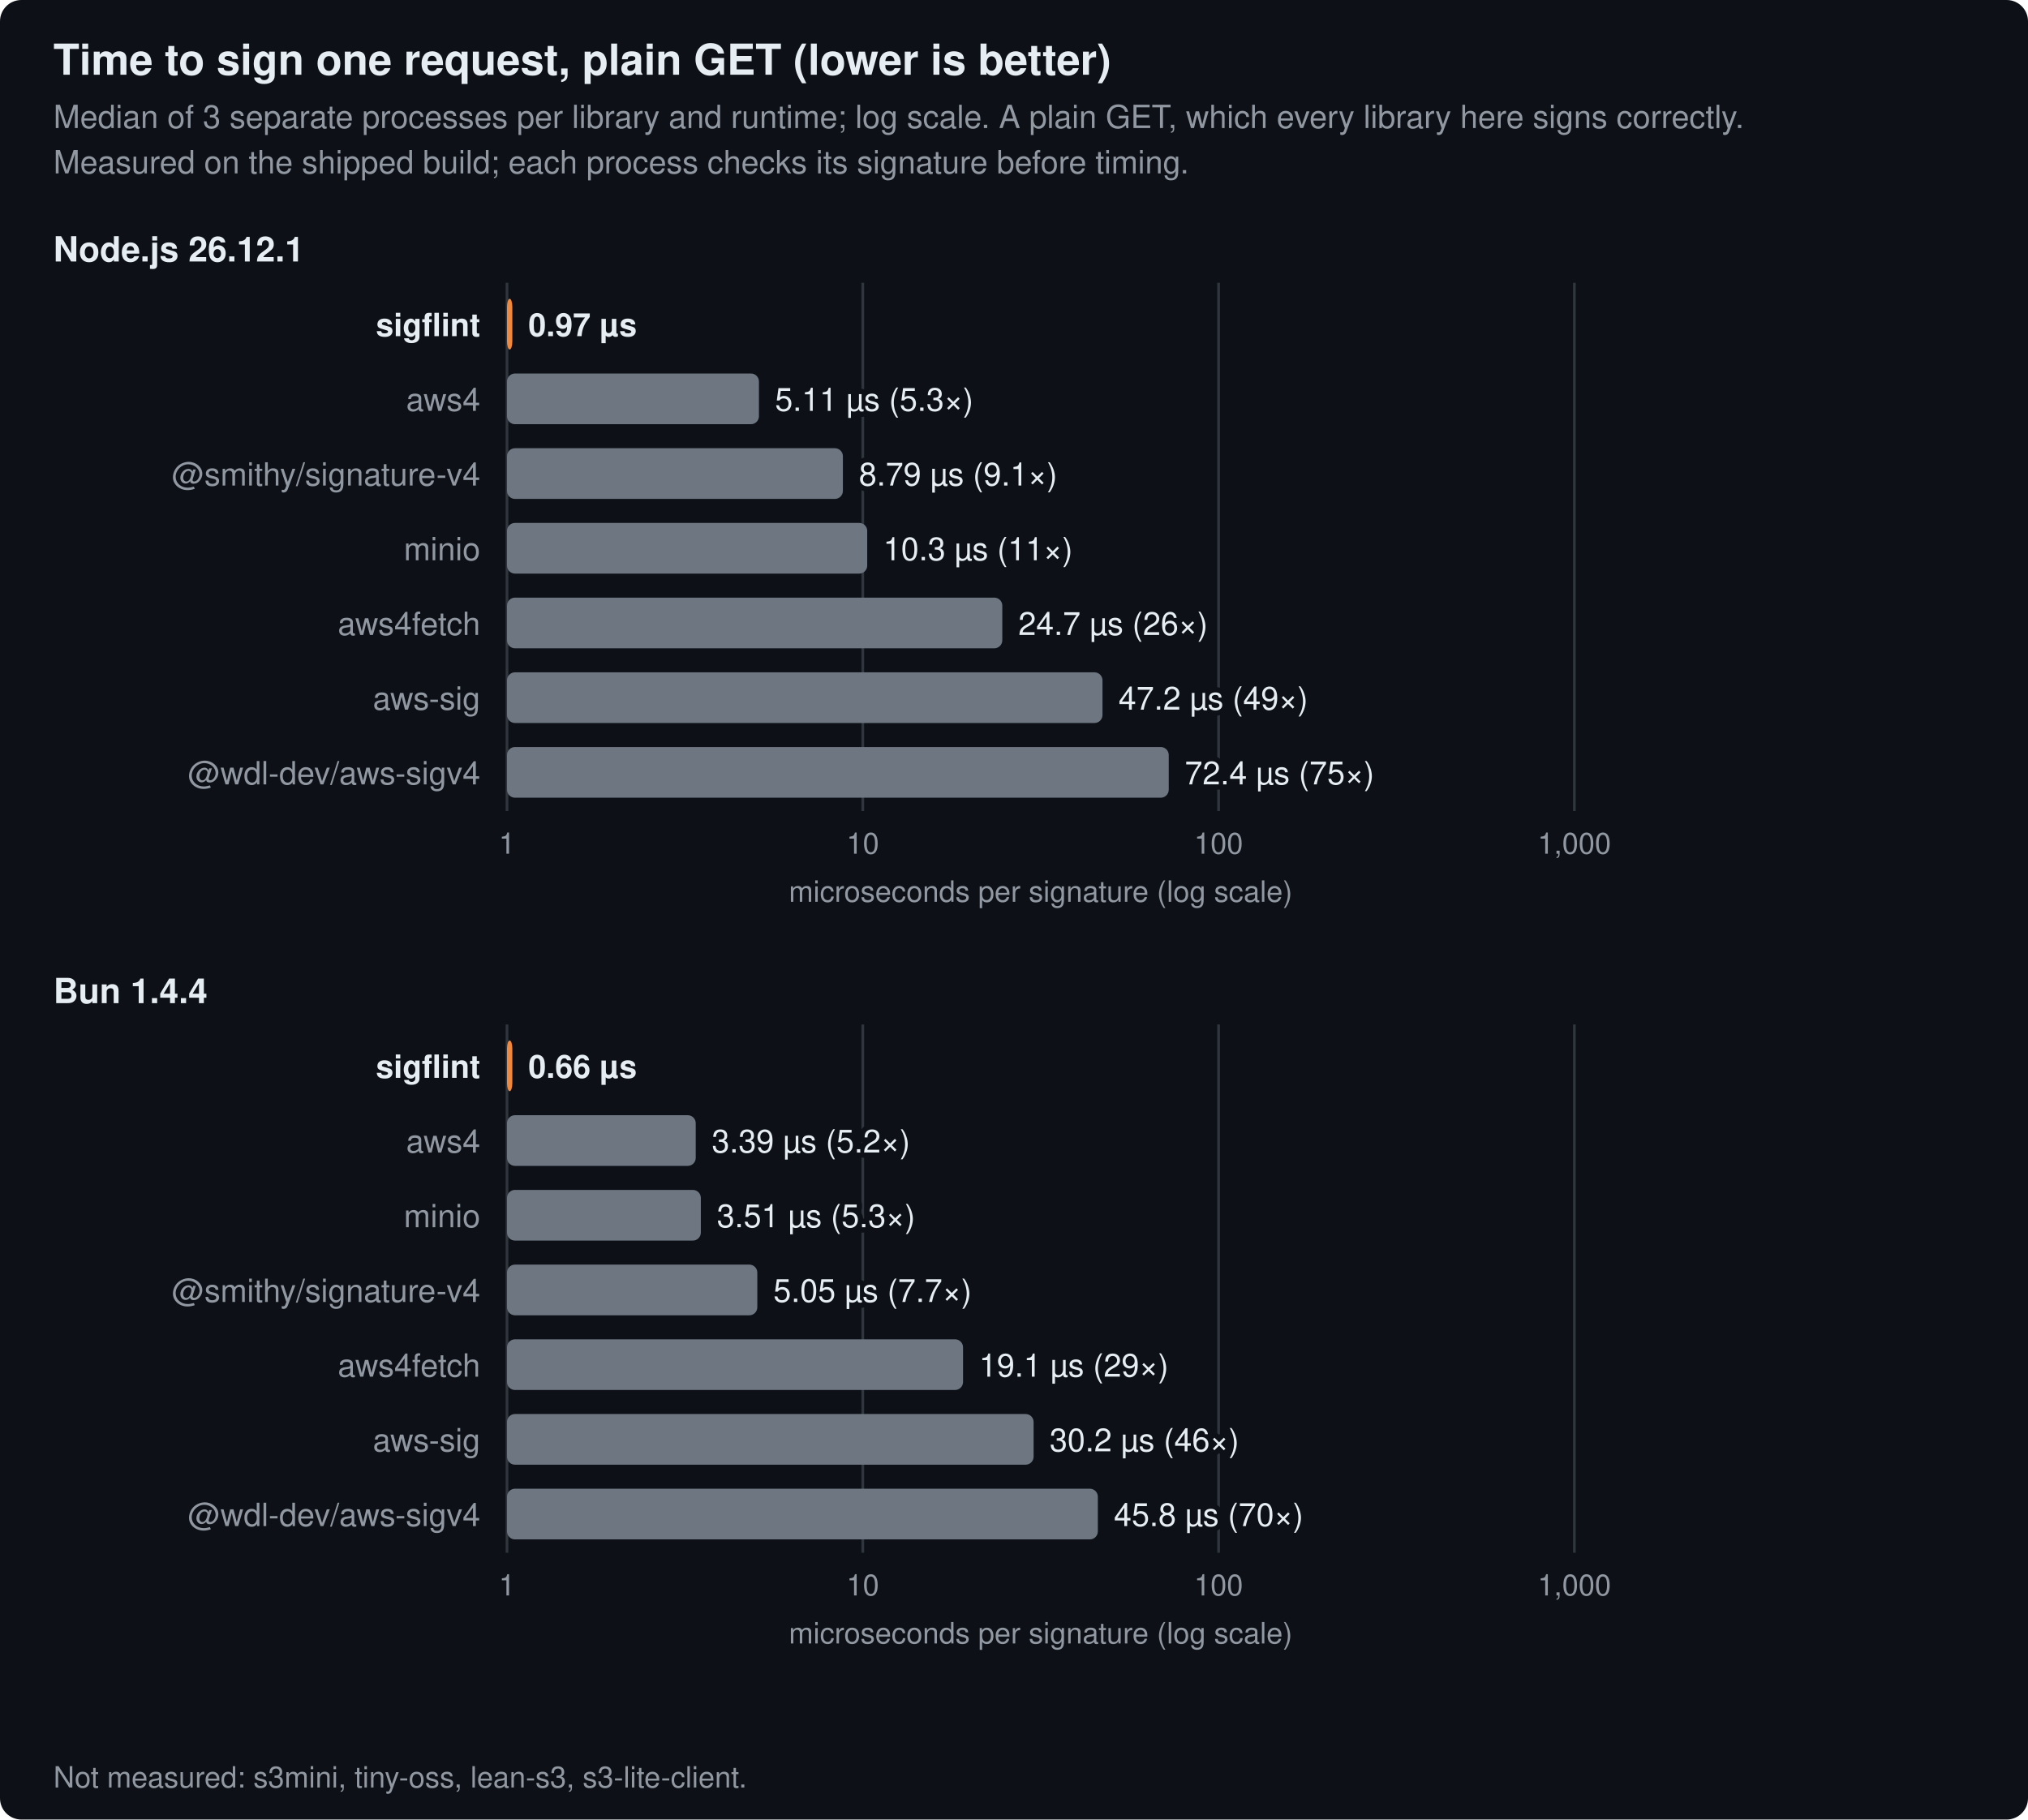
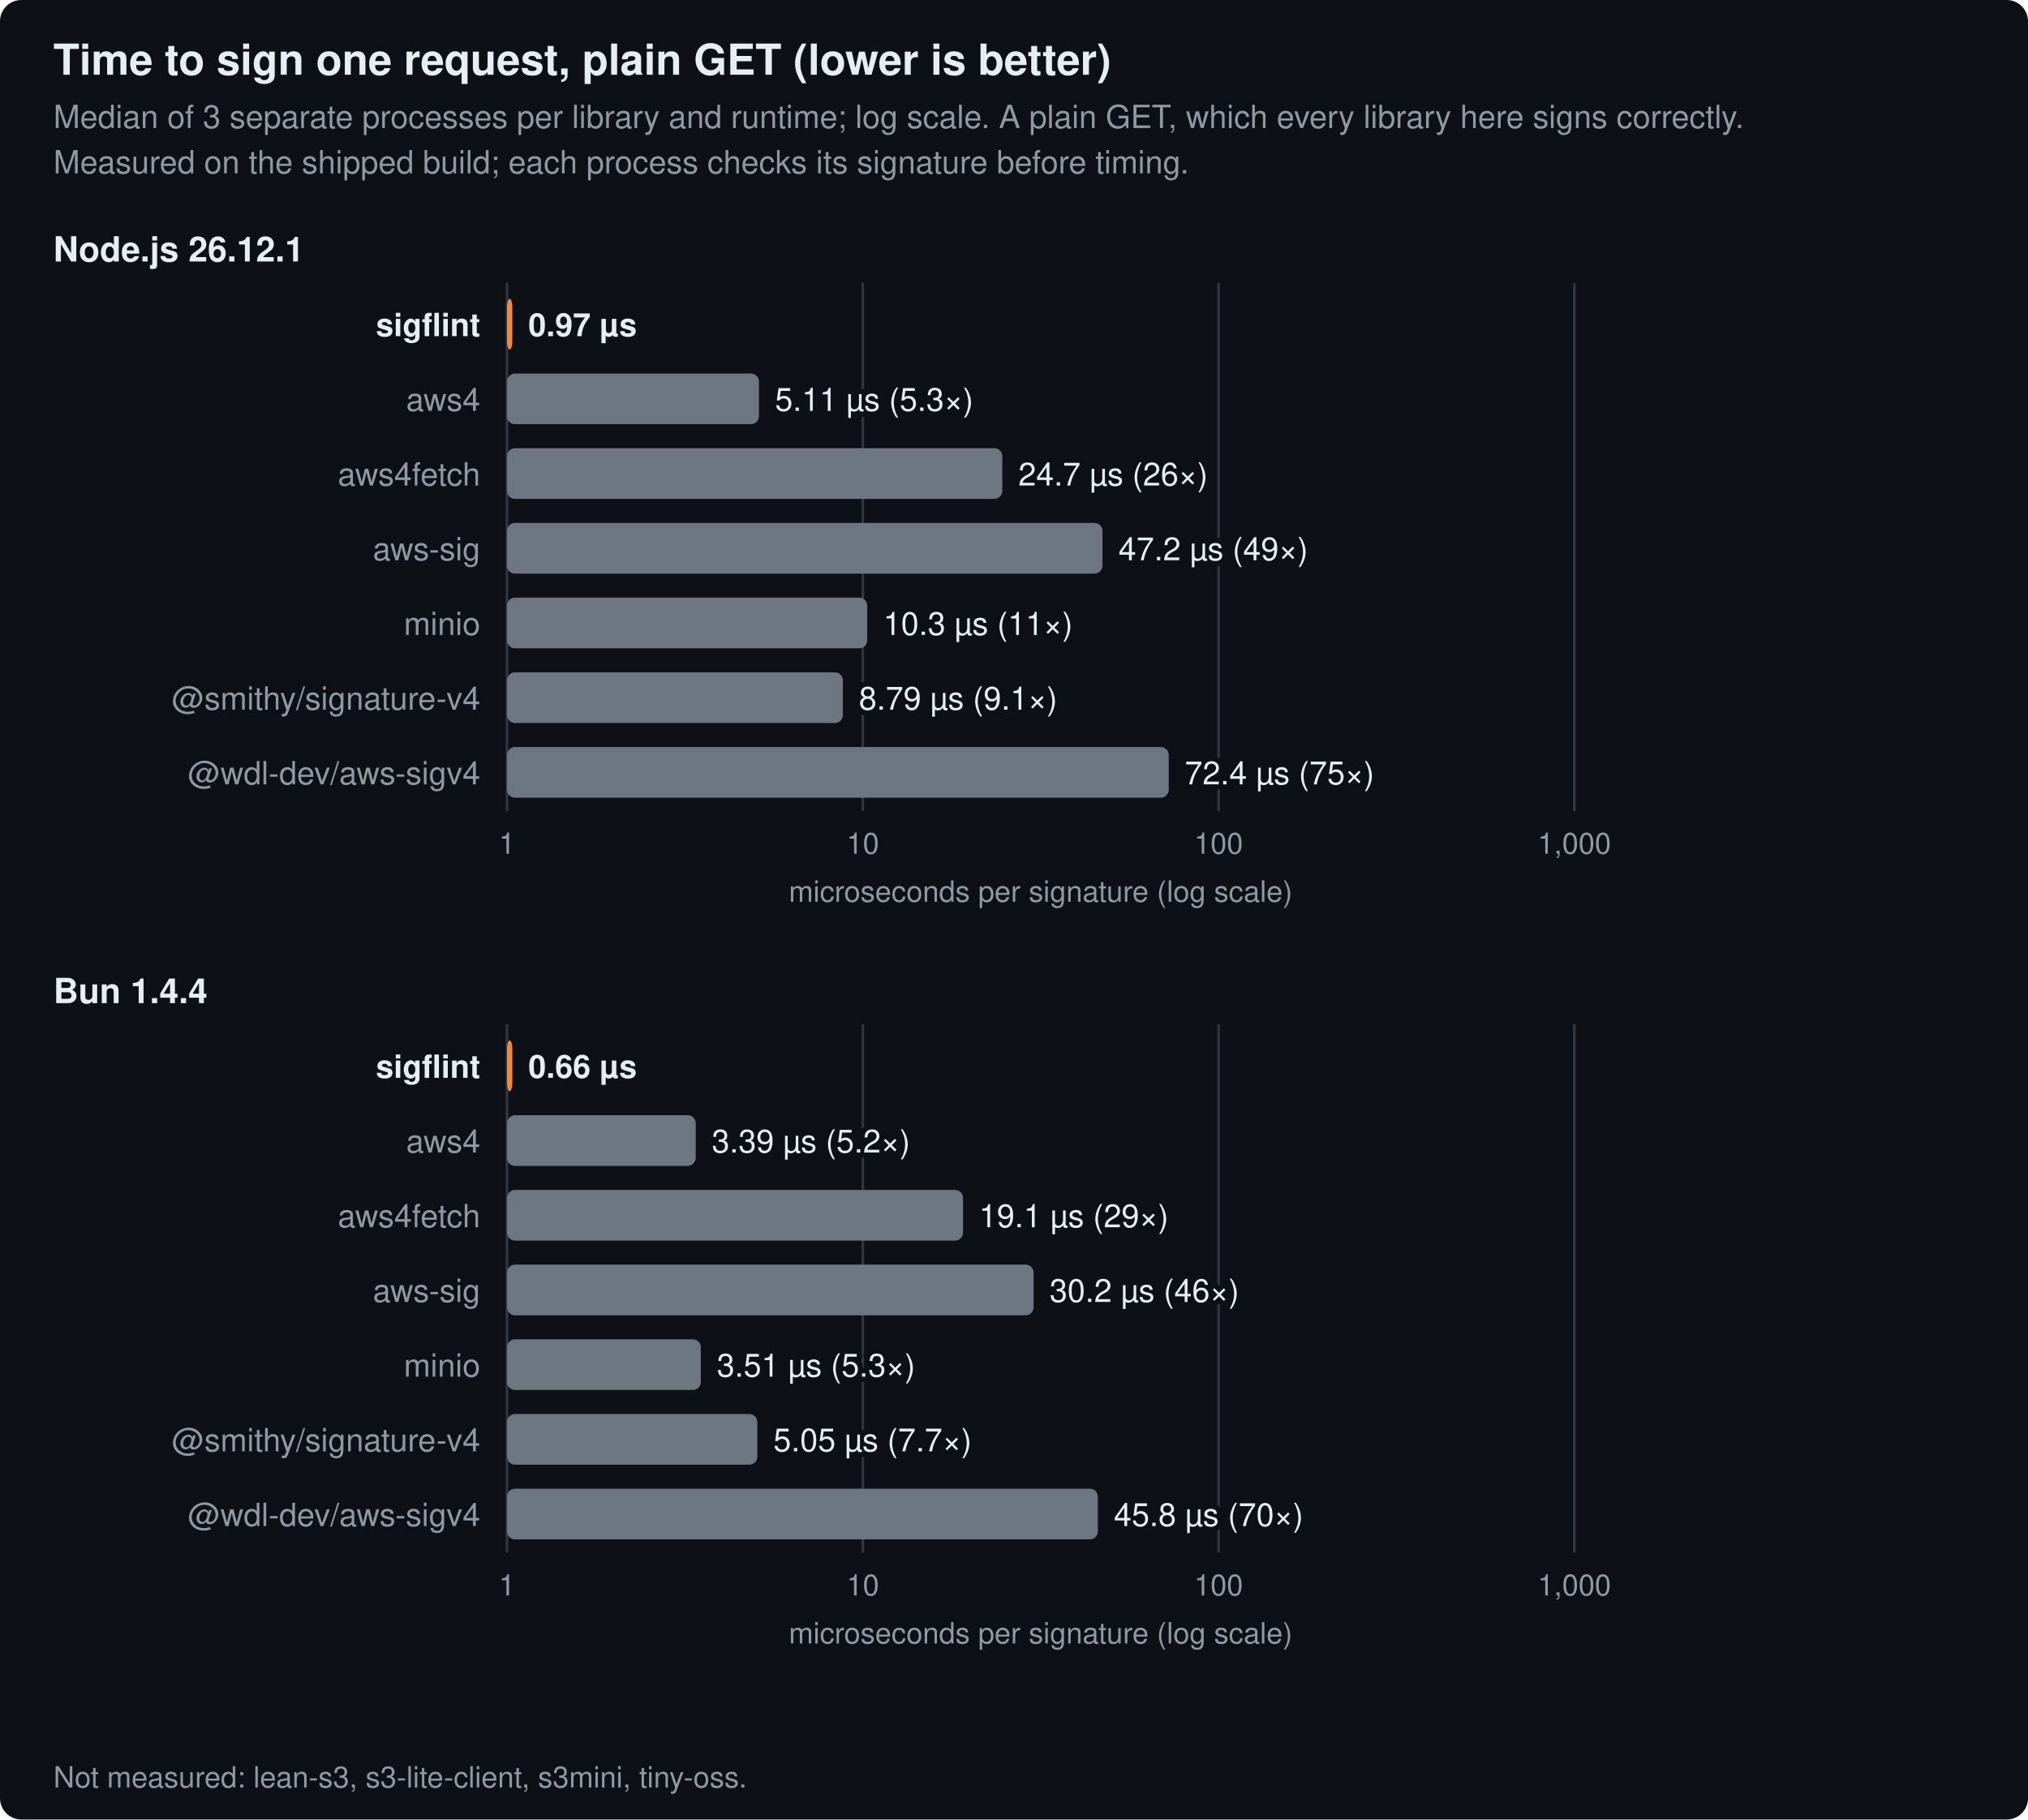
<svg xmlns="http://www.w3.org/2000/svg" width="760" height="682" viewBox="0 0 760 682" role="img" aria-labelledby="t d" font-family="-apple-system,BlinkMacSystemFont,'Segoe UI',Helvetica,Arial,sans-serif">
  <rect width="760" height="682" rx="8" fill="#0d1117" />
  <text x="20" y="28" font-size="16" fill="#e6edf3" text-anchor="start" font-weight="600">Time to sign one request, plain GET (lower is better)</text>
  <text x="20" y="48" font-size="12" fill="#9198a1" text-anchor="start" font-weight="400">Median of 3 separate processes per library and runtime; log scale. A plain GET, which every library here signs correctly.</text>
  <text x="20" y="65" font-size="12" fill="#9198a1" text-anchor="start" font-weight="400">Measured on the shipped build; each process checks its signature before timing.</text>
  <text x="20" y="98" font-size="13" fill="#e6edf3" text-anchor="start" font-weight="600">Node.js 26.12.1</text>
  <line x1="190" y1="106" x2="190" y2="304" stroke="#30363d" />
  <text x="190" y="320" font-size="11" fill="#9198a1" text-anchor="middle" font-weight="400">1</text>
  <line x1="323.333" y1="106" x2="323.333" y2="304" stroke="#30363d" />
  <text x="323.333" y="320" font-size="11" fill="#9198a1" text-anchor="middle" font-weight="400">10</text>
  <line x1="456.667" y1="106" x2="456.667" y2="304" stroke="#30363d" />
  <text x="456.667" y="320" font-size="11" fill="#9198a1" text-anchor="middle" font-weight="400">100</text>
  <line x1="590" y1="106" x2="590" y2="304" stroke="#30363d" />
  <text x="590" y="320" font-size="11" fill="#9198a1" text-anchor="middle" font-weight="400">1,000</text>
  <text x="180" y="126" font-size="12" fill="#e6edf3" text-anchor="end" font-weight="700">sigflint</text>
  <rect x="190" y="112" width="2" height="19" rx="3" fill="#f0883e" />
  <text x="198" y="126" font-size="12" fill="#e6edf3" text-anchor="start" font-weight="700" stroke="#0d1117" stroke-width="4" stroke-linejoin="round" paint-order="stroke">0.97 µs</text>
  <text x="180" y="154" font-size="12" fill="#9198a1" text-anchor="end" font-weight="400">aws4</text>
  <rect x="190" y="140" width="94.422" height="19" rx="3" fill="#6e7681" />
  <text x="290.422" y="154" font-size="12" fill="#e6edf3" text-anchor="start" font-weight="400" stroke="#0d1117" stroke-width="4" stroke-linejoin="round" paint-order="stroke">5.11 µs  (5.3×)</text>
-   <text x="180" y="182" font-size="12" fill="#9198a1" text-anchor="end" font-weight="400">@smithy/signature-v4</text>
-   <rect x="190" y="168" width="125.878" height="19" rx="3" fill="#6e7681" />
-   <text x="321.878" y="182" font-size="12" fill="#e6edf3" text-anchor="start" font-weight="400" stroke="#0d1117" stroke-width="4" stroke-linejoin="round" paint-order="stroke">8.79 µs  (9.1×)</text>
-   <text x="180" y="210" font-size="12" fill="#9198a1" text-anchor="end" font-weight="400">minio</text>
-   <rect x="190" y="196" width="134.994" height="19" rx="3" fill="#6e7681" />
-   <text x="330.994" y="210" font-size="12" fill="#e6edf3" text-anchor="start" font-weight="400" stroke="#0d1117" stroke-width="4" stroke-linejoin="round" paint-order="stroke">10.3 µs  (11×)</text>
-   <text x="180" y="238" font-size="12" fill="#9198a1" text-anchor="end" font-weight="400">aws4fetch</text>
-   <rect x="190" y="224" width="185.616" height="19" rx="3" fill="#6e7681" />
-   <text x="381.616" y="238" font-size="12" fill="#e6edf3" text-anchor="start" font-weight="400" stroke="#0d1117" stroke-width="4" stroke-linejoin="round" paint-order="stroke">24.7 µs  (26×)</text>
-   <text x="180" y="266" font-size="12" fill="#9198a1" text-anchor="end" font-weight="400">aws-sig</text>
-   <rect x="190" y="252" width="223.164" height="19" rx="3" fill="#6e7681" />
-   <text x="419.164" y="266" font-size="12" fill="#e6edf3" text-anchor="start" font-weight="400" stroke="#0d1117" stroke-width="4" stroke-linejoin="round" paint-order="stroke">47.2 µs  (49×)</text>
+   <text x="180" y="182" font-size="12" fill="#9198a1" text-anchor="end" font-weight="400">aws4fetch</text>
+   <rect x="190" y="168" width="185.616" height="19" rx="3" fill="#6e7681" />
+   <text x="381.616" y="182" font-size="12" fill="#e6edf3" text-anchor="start" font-weight="400" stroke="#0d1117" stroke-width="4" stroke-linejoin="round" paint-order="stroke">24.7 µs  (26×)</text>
+   <text x="180" y="210" font-size="12" fill="#9198a1" text-anchor="end" font-weight="400">aws-sig</text>
+   <rect x="190" y="196" width="223.164" height="19" rx="3" fill="#6e7681" />
+   <text x="419.164" y="210" font-size="12" fill="#e6edf3" text-anchor="start" font-weight="400" stroke="#0d1117" stroke-width="4" stroke-linejoin="round" paint-order="stroke">47.2 µs  (49×)</text>
+   <text x="180" y="238" font-size="12" fill="#9198a1" text-anchor="end" font-weight="400">minio</text>
+   <rect x="190" y="224" width="134.994" height="19" rx="3" fill="#6e7681" />
+   <text x="330.994" y="238" font-size="12" fill="#e6edf3" text-anchor="start" font-weight="400" stroke="#0d1117" stroke-width="4" stroke-linejoin="round" paint-order="stroke">10.3 µs  (11×)</text>
+   <text x="180" y="266" font-size="12" fill="#9198a1" text-anchor="end" font-weight="400">@smithy/signature-v4</text>
+   <rect x="190" y="252" width="125.878" height="19" rx="3" fill="#6e7681" />
+   <text x="321.878" y="266" font-size="12" fill="#e6edf3" text-anchor="start" font-weight="400" stroke="#0d1117" stroke-width="4" stroke-linejoin="round" paint-order="stroke">8.79 µs  (9.1×)</text>
  <text x="180" y="294" font-size="12" fill="#9198a1" text-anchor="end" font-weight="400">@wdl-dev/aws-sigv4</text>
  <rect x="190" y="280" width="247.991" height="19" rx="3" fill="#6e7681" />
  <text x="443.991" y="294" font-size="12" fill="#e6edf3" text-anchor="start" font-weight="400" stroke="#0d1117" stroke-width="4" stroke-linejoin="round" paint-order="stroke">72.4 µs  (75×)</text>
  <text x="390" y="338" font-size="11" fill="#9198a1" text-anchor="middle" font-weight="400">microseconds per signature (log scale)</text>
  <text x="20" y="376" font-size="13" fill="#e6edf3" text-anchor="start" font-weight="600">Bun 1.4.4</text>
  <line x1="190" y1="384" x2="190" y2="582" stroke="#30363d" />
  <text x="190" y="598" font-size="11" fill="#9198a1" text-anchor="middle" font-weight="400">1</text>
  <line x1="323.333" y1="384" x2="323.333" y2="582" stroke="#30363d" />
  <text x="323.333" y="598" font-size="11" fill="#9198a1" text-anchor="middle" font-weight="400">10</text>
  <line x1="456.667" y1="384" x2="456.667" y2="582" stroke="#30363d" />
  <text x="456.667" y="598" font-size="11" fill="#9198a1" text-anchor="middle" font-weight="400">100</text>
  <line x1="590" y1="384" x2="590" y2="582" stroke="#30363d" />
  <text x="590" y="598" font-size="11" fill="#9198a1" text-anchor="middle" font-weight="400">1,000</text>
  <text x="180" y="404" font-size="12" fill="#e6edf3" text-anchor="end" font-weight="700">sigflint</text>
  <rect x="190" y="390" width="2" height="19" rx="3" fill="#f0883e" />
  <text x="198" y="404" font-size="12" fill="#e6edf3" text-anchor="start" font-weight="700" stroke="#0d1117" stroke-width="4" stroke-linejoin="round" paint-order="stroke">0.66 µs</text>
  <text x="180" y="432" font-size="12" fill="#9198a1" text-anchor="end" font-weight="400">aws4</text>
  <rect x="190" y="418" width="70.727" height="19" rx="3" fill="#6e7681" />
  <text x="266.727" y="432" font-size="12" fill="#e6edf3" text-anchor="start" font-weight="400" stroke="#0d1117" stroke-width="4" stroke-linejoin="round" paint-order="stroke">3.39 µs  (5.2×)</text>
-   <text x="180" y="460" font-size="12" fill="#9198a1" text-anchor="end" font-weight="400">minio</text>
-   <rect x="190" y="446" width="72.642" height="19" rx="3" fill="#6e7681" />
-   <text x="268.642" y="460" font-size="12" fill="#e6edf3" text-anchor="start" font-weight="400" stroke="#0d1117" stroke-width="4" stroke-linejoin="round" paint-order="stroke">3.51 µs  (5.3×)</text>
-   <text x="180" y="488" font-size="12" fill="#9198a1" text-anchor="end" font-weight="400">@smithy/signature-v4</text>
-   <rect x="190" y="474" width="93.807" height="19" rx="3" fill="#6e7681" />
-   <text x="289.807" y="488" font-size="12" fill="#e6edf3" text-anchor="start" font-weight="400" stroke="#0d1117" stroke-width="4" stroke-linejoin="round" paint-order="stroke">5.05 µs  (7.7×)</text>
-   <text x="180" y="516" font-size="12" fill="#9198a1" text-anchor="end" font-weight="400">aws4fetch</text>
-   <rect x="190" y="502" width="170.901" height="19" rx="3" fill="#6e7681" />
-   <text x="366.901" y="516" font-size="12" fill="#e6edf3" text-anchor="start" font-weight="400" stroke="#0d1117" stroke-width="4" stroke-linejoin="round" paint-order="stroke">19.1 µs  (29×)</text>
-   <text x="180" y="544" font-size="12" fill="#9198a1" text-anchor="end" font-weight="400">aws-sig</text>
-   <rect x="190" y="530" width="197.348" height="19" rx="3" fill="#6e7681" />
-   <text x="393.348" y="544" font-size="12" fill="#e6edf3" text-anchor="start" font-weight="400" stroke="#0d1117" stroke-width="4" stroke-linejoin="round" paint-order="stroke">30.2 µs  (46×)</text>
+   <text x="180" y="460" font-size="12" fill="#9198a1" text-anchor="end" font-weight="400">aws4fetch</text>
+   <rect x="190" y="446" width="170.901" height="19" rx="3" fill="#6e7681" />
+   <text x="366.901" y="460" font-size="12" fill="#e6edf3" text-anchor="start" font-weight="400" stroke="#0d1117" stroke-width="4" stroke-linejoin="round" paint-order="stroke">19.1 µs  (29×)</text>
+   <text x="180" y="488" font-size="12" fill="#9198a1" text-anchor="end" font-weight="400">aws-sig</text>
+   <rect x="190" y="474" width="197.348" height="19" rx="3" fill="#6e7681" />
+   <text x="393.348" y="488" font-size="12" fill="#e6edf3" text-anchor="start" font-weight="400" stroke="#0d1117" stroke-width="4" stroke-linejoin="round" paint-order="stroke">30.2 µs  (46×)</text>
+   <text x="180" y="516" font-size="12" fill="#9198a1" text-anchor="end" font-weight="400">minio</text>
+   <rect x="190" y="502" width="72.642" height="19" rx="3" fill="#6e7681" />
+   <text x="268.642" y="516" font-size="12" fill="#e6edf3" text-anchor="start" font-weight="400" stroke="#0d1117" stroke-width="4" stroke-linejoin="round" paint-order="stroke">3.51 µs  (5.3×)</text>
+   <text x="180" y="544" font-size="12" fill="#9198a1" text-anchor="end" font-weight="400">@smithy/signature-v4</text>
+   <rect x="190" y="530" width="93.807" height="19" rx="3" fill="#6e7681" />
+   <text x="289.807" y="544" font-size="12" fill="#e6edf3" text-anchor="start" font-weight="400" stroke="#0d1117" stroke-width="4" stroke-linejoin="round" paint-order="stroke">5.05 µs  (7.7×)</text>
  <text x="180" y="572" font-size="12" fill="#9198a1" text-anchor="end" font-weight="400">@wdl-dev/aws-sigv4</text>
  <rect x="190" y="558" width="221.421" height="19" rx="3" fill="#6e7681" />
  <text x="417.421" y="572" font-size="12" fill="#e6edf3" text-anchor="start" font-weight="400" stroke="#0d1117" stroke-width="4" stroke-linejoin="round" paint-order="stroke">45.8 µs  (70×)</text>
  <text x="390" y="616" font-size="11" fill="#9198a1" text-anchor="middle" font-weight="400">microseconds per signature (log scale)</text>
-   <text x="20" y="670" font-size="11" fill="#9198a1" text-anchor="start" font-weight="400">Not measured: s3mini, tiny-oss, lean-s3, s3-lite-client.</text>
+   <text x="20" y="670" font-size="11" fill="#9198a1" text-anchor="start" font-weight="400">Not measured: lean-s3, s3-lite-client, s3mini, tiny-oss.</text>
</svg>
